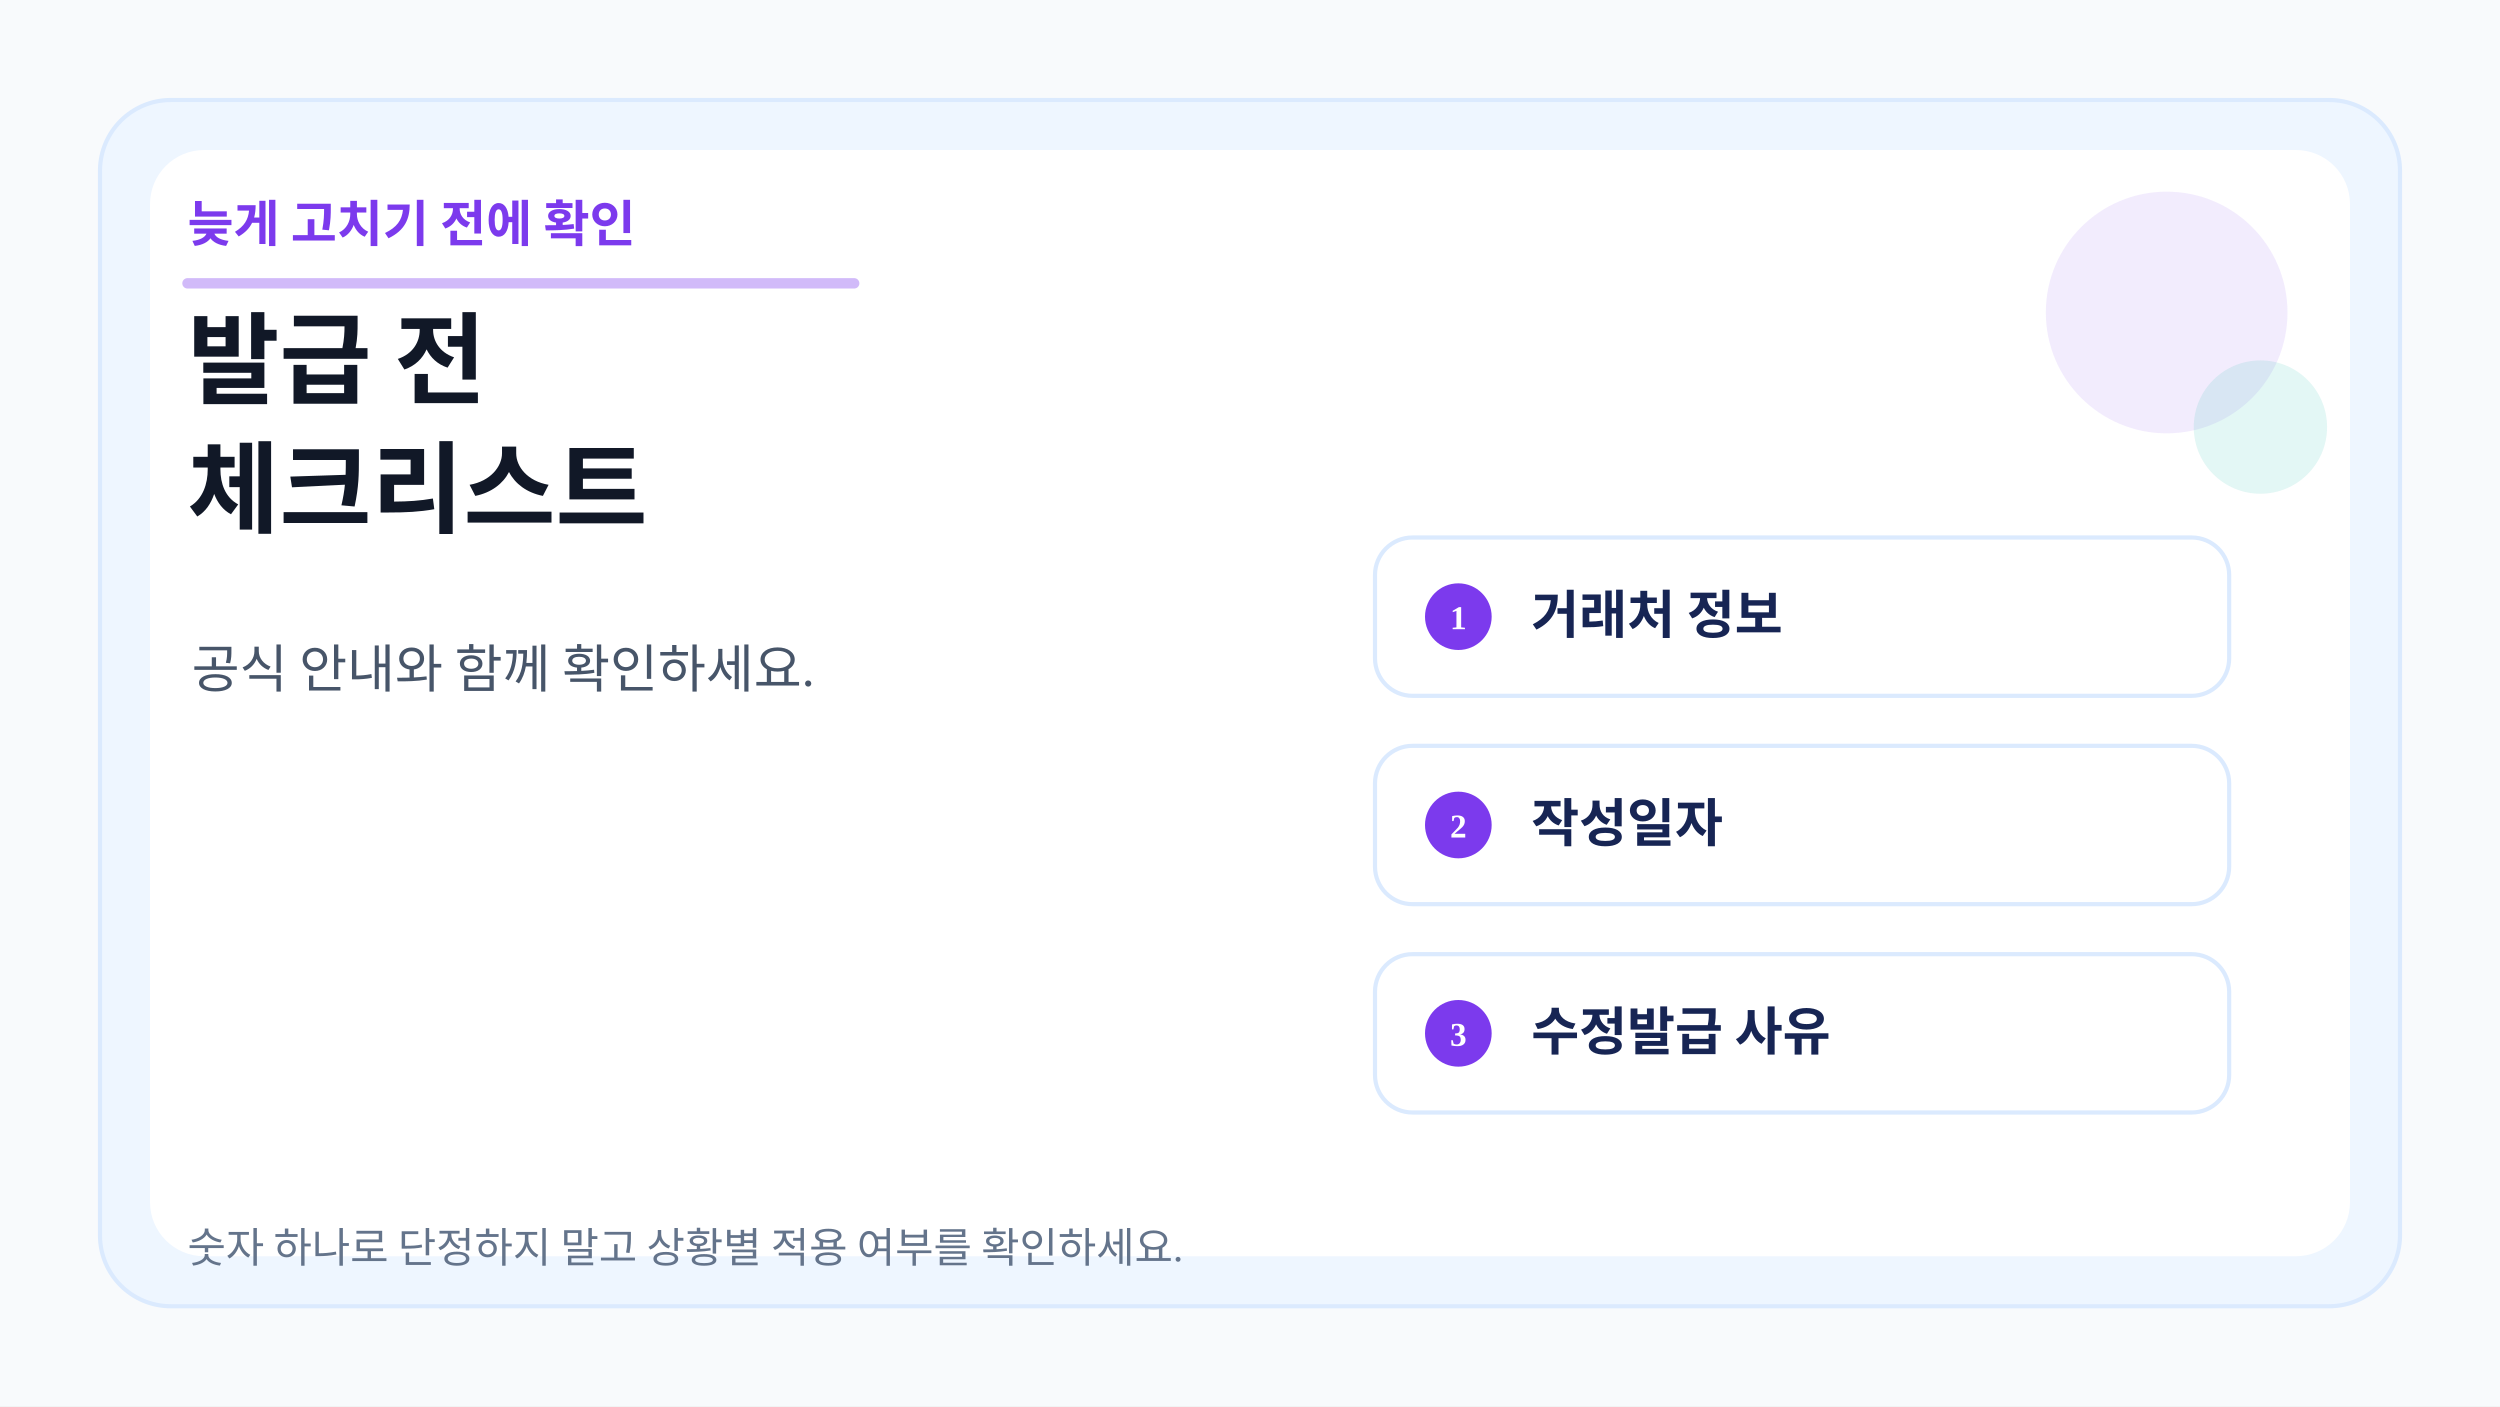
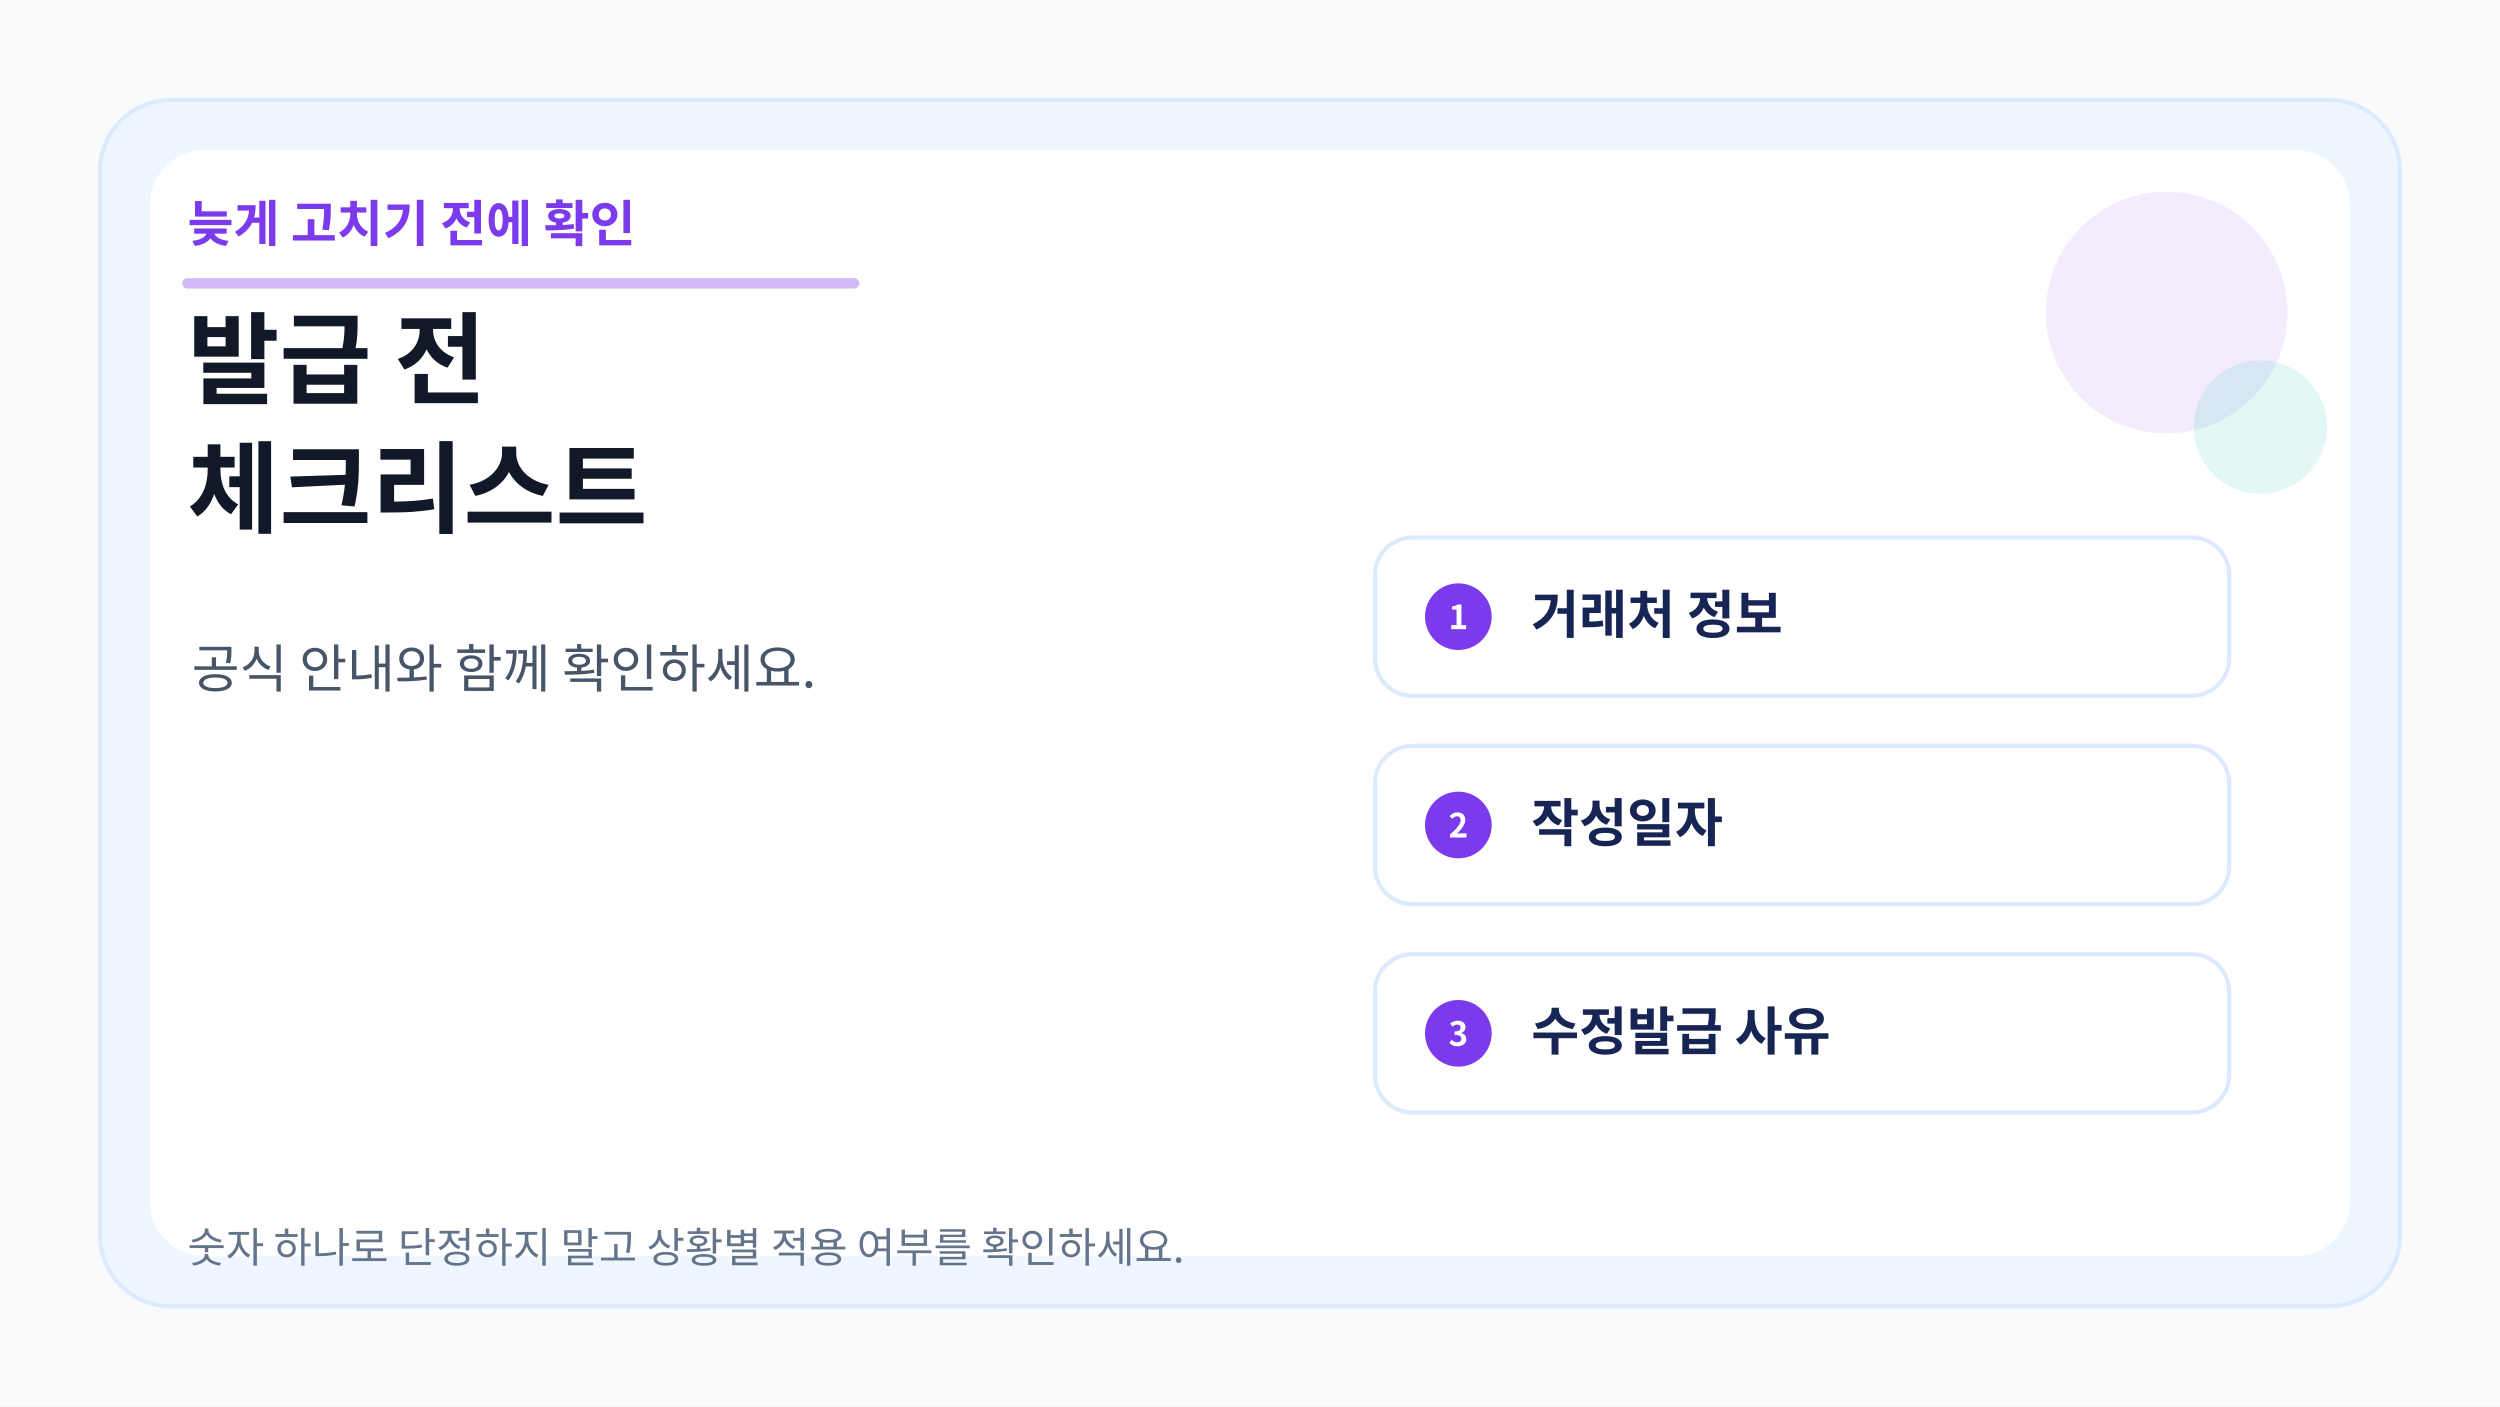
<svg xmlns="http://www.w3.org/2000/svg" width="1200" height="675" viewBox="0 0 1200 675">
  <rect width="1200" height="675" fill="#f8fafc" />
  <rect x="48" y="48" width="1104" height="579" rx="34" fill="#eef6ff" stroke="#dbeafe" stroke-width="2" />
  <rect x="72" y="72" width="1056" height="531" rx="26" fill="#fff" />
-   <text x="90" y="116" font-size="24" font-weight="700" fill="#7c3aed">늦게 고치기 전에 확인</text>
+   <text x="90" y="116" font-family="Apple SD Gothic Neo, Nanum Gothic, Noto Sans CJK KR, Noto Sans KR, sans-serif" font-size="24" font-weight="700" fill="#7c3aed">늦게 고치기 전에 확인</text>
  <line x1="90" y1="136" x2="410" y2="136" stroke="#7c3aed" stroke-width="5" stroke-linecap="round" opacity="0.35" />
-   <text x="90" y="190" font-size="48" font-weight="800" fill="#111827">발급 전</text>
-   <text x="90" y="252" font-size="48" font-weight="800" fill="#111827">체크리스트</text>
-   <text x="92" y="330" font-size="25" fill="#475569">공식 안내와 함께 확인하세요.</text>
+   <text x="90" y="190" font-family="Apple SD Gothic Neo, Nanum Gothic, Noto Sans CJK KR, Noto Sans KR, sans-serif" font-size="48" font-weight="800" fill="#111827">발급 전</text>
+   <text x="90" y="252" font-family="Apple SD Gothic Neo, Nanum Gothic, Noto Sans CJK KR, Noto Sans KR, sans-serif" font-size="48" font-weight="800" fill="#111827">체크리스트</text>
+   <text x="92" y="330" font-family="Apple SD Gothic Neo, Nanum Gothic, Noto Sans CJK KR, Noto Sans KR, sans-serif" font-size="25" fill="#475569">공식 안내와 함께 확인하세요.</text>
  <rect x="660" y="258" width="410" height="76" rx="18" fill="#fff" stroke="#dbeafe" stroke-width="2" />
  <circle cx="700" cy="296" r="16" fill="#7c3aed" />
-   <text x="700" y="302" font-size="16" font-weight="800" text-anchor="middle" fill="#fff">1</text>
-   <text x="735" y="304" font-size="25" font-weight="750" fill="#172554">거래처 정보</text>
+   <text x="700" y="302" font-family="Apple SD Gothic Neo, Nanum Gothic, Noto Sans CJK KR, Noto Sans KR, sans-serif" font-size="16" font-weight="800" text-anchor="middle" fill="#fff">1</text>
+   <text x="735" y="304" font-family="Apple SD Gothic Neo, Nanum Gothic, Noto Sans CJK KR, Noto Sans KR, sans-serif" font-size="25" font-weight="700" fill="#172554">거래처 정보</text>
  <rect x="660" y="358" width="410" height="76" rx="18" fill="#fff" stroke="#dbeafe" stroke-width="2" />
  <circle cx="700" cy="396" r="16" fill="#7c3aed" />
-   <text x="700" y="402" font-size="16" font-weight="800" text-anchor="middle" fill="#fff">2</text>
-   <text x="735" y="404" font-size="25" font-weight="750" fill="#172554">작성일자</text>
+   <text x="700" y="402" font-family="Apple SD Gothic Neo, Nanum Gothic, Noto Sans CJK KR, Noto Sans KR, sans-serif" font-size="16" font-weight="800" text-anchor="middle" fill="#fff">2</text>
+   <text x="735" y="404" font-family="Apple SD Gothic Neo, Nanum Gothic, Noto Sans CJK KR, Noto Sans KR, sans-serif" font-size="25" font-weight="700" fill="#172554">작성일자</text>
  <rect x="660" y="458" width="410" height="76" rx="18" fill="#fff" stroke="#dbeafe" stroke-width="2" />
  <circle cx="700" cy="496" r="16" fill="#7c3aed" />
-   <text x="700" y="502" font-size="16" font-weight="800" text-anchor="middle" fill="#fff">3</text>
-   <text x="735" y="504" font-size="25" font-weight="750" fill="#172554">수정발급 사유</text>
-   <text x="90" y="606" font-size="20" fill="#64748b">숫자 하나로 단정하지 말고 상황별 적용 여부를 확인하세요.</text>
+   <text x="700" y="502" font-family="Apple SD Gothic Neo, Nanum Gothic, Noto Sans CJK KR, Noto Sans KR, sans-serif" font-size="16" font-weight="800" text-anchor="middle" fill="#fff">3</text>
+   <text x="735" y="504" font-family="Apple SD Gothic Neo, Nanum Gothic, Noto Sans CJK KR, Noto Sans KR, sans-serif" font-size="25" font-weight="700" fill="#172554">수정발급 사유</text>
+   <text x="90" y="606" font-family="Apple SD Gothic Neo, Nanum Gothic, Noto Sans CJK KR, Noto Sans KR, sans-serif" font-size="20" fill="#64748b">숫자 하나로 단정하지 말고 상황별 적용 여부를 확인하세요.</text>
  <circle cx="1040" cy="150" r="58" fill="#7c3aed" opacity="0.10" />
  <circle cx="1085" cy="205" r="32" fill="#14b8a6" opacity="0.12" />
</svg>
